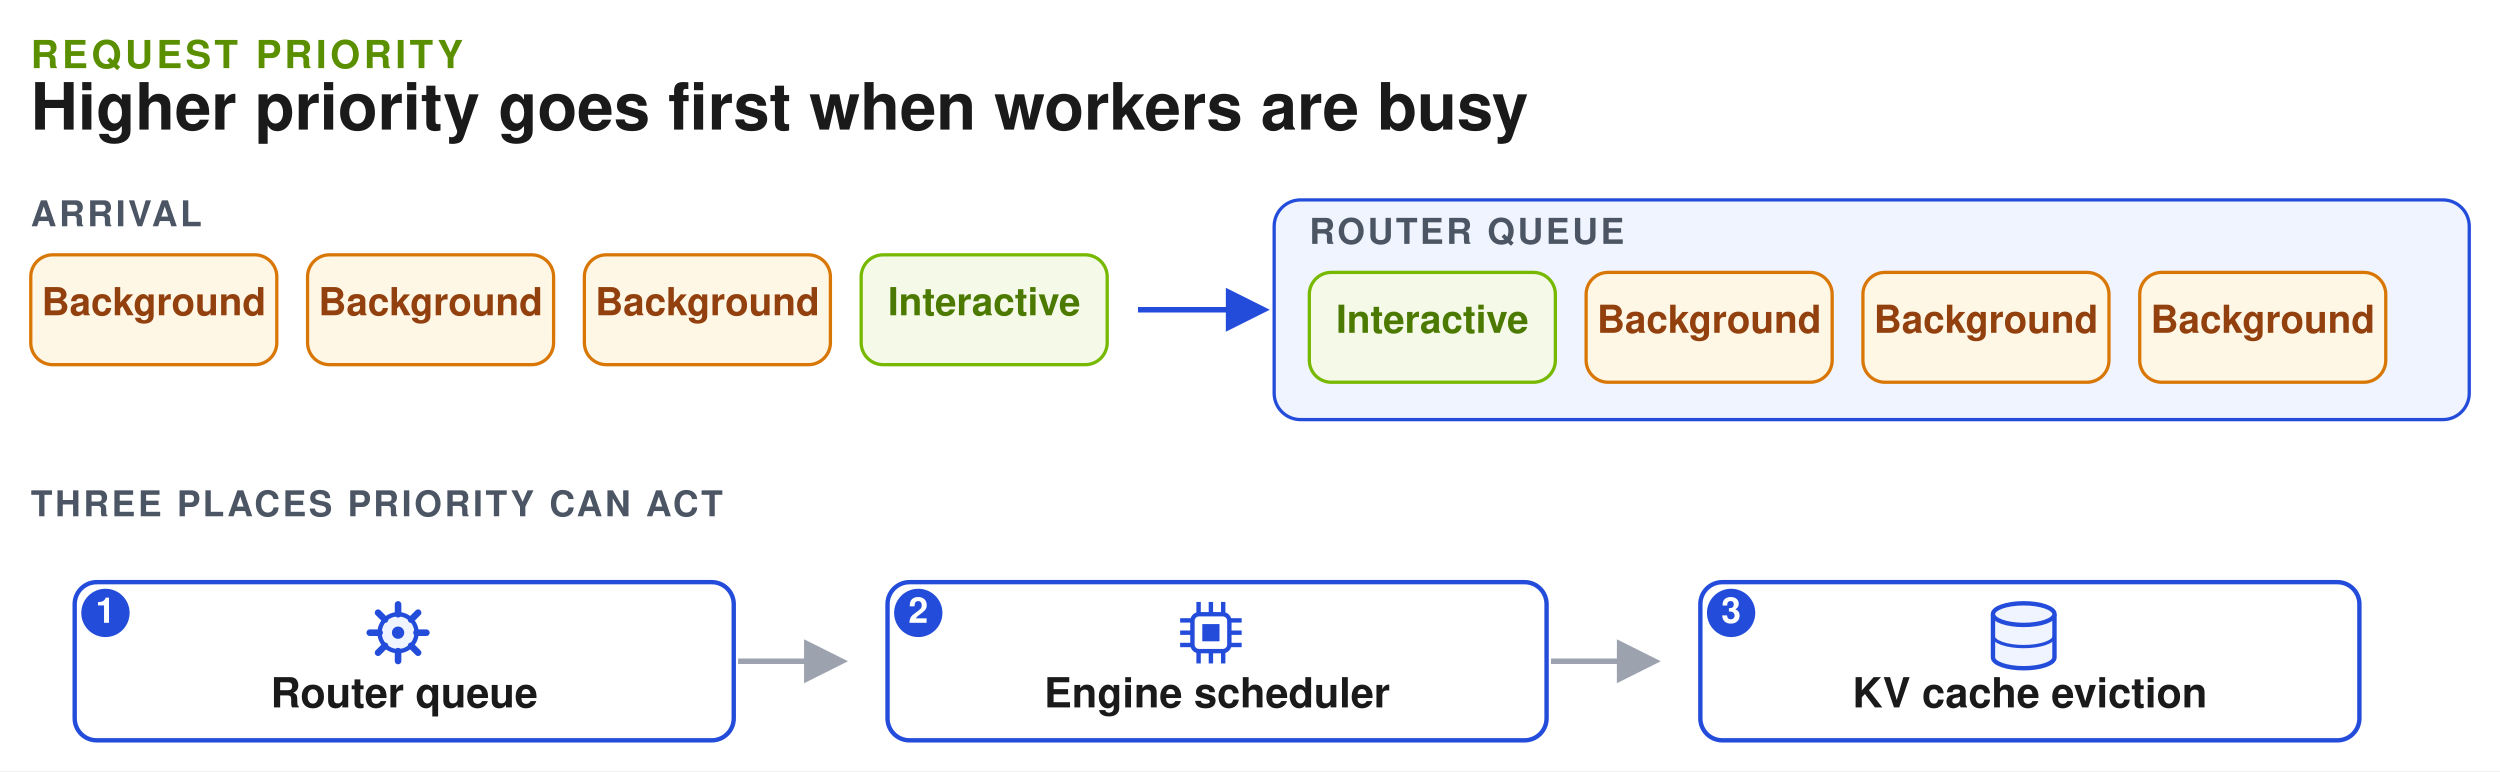
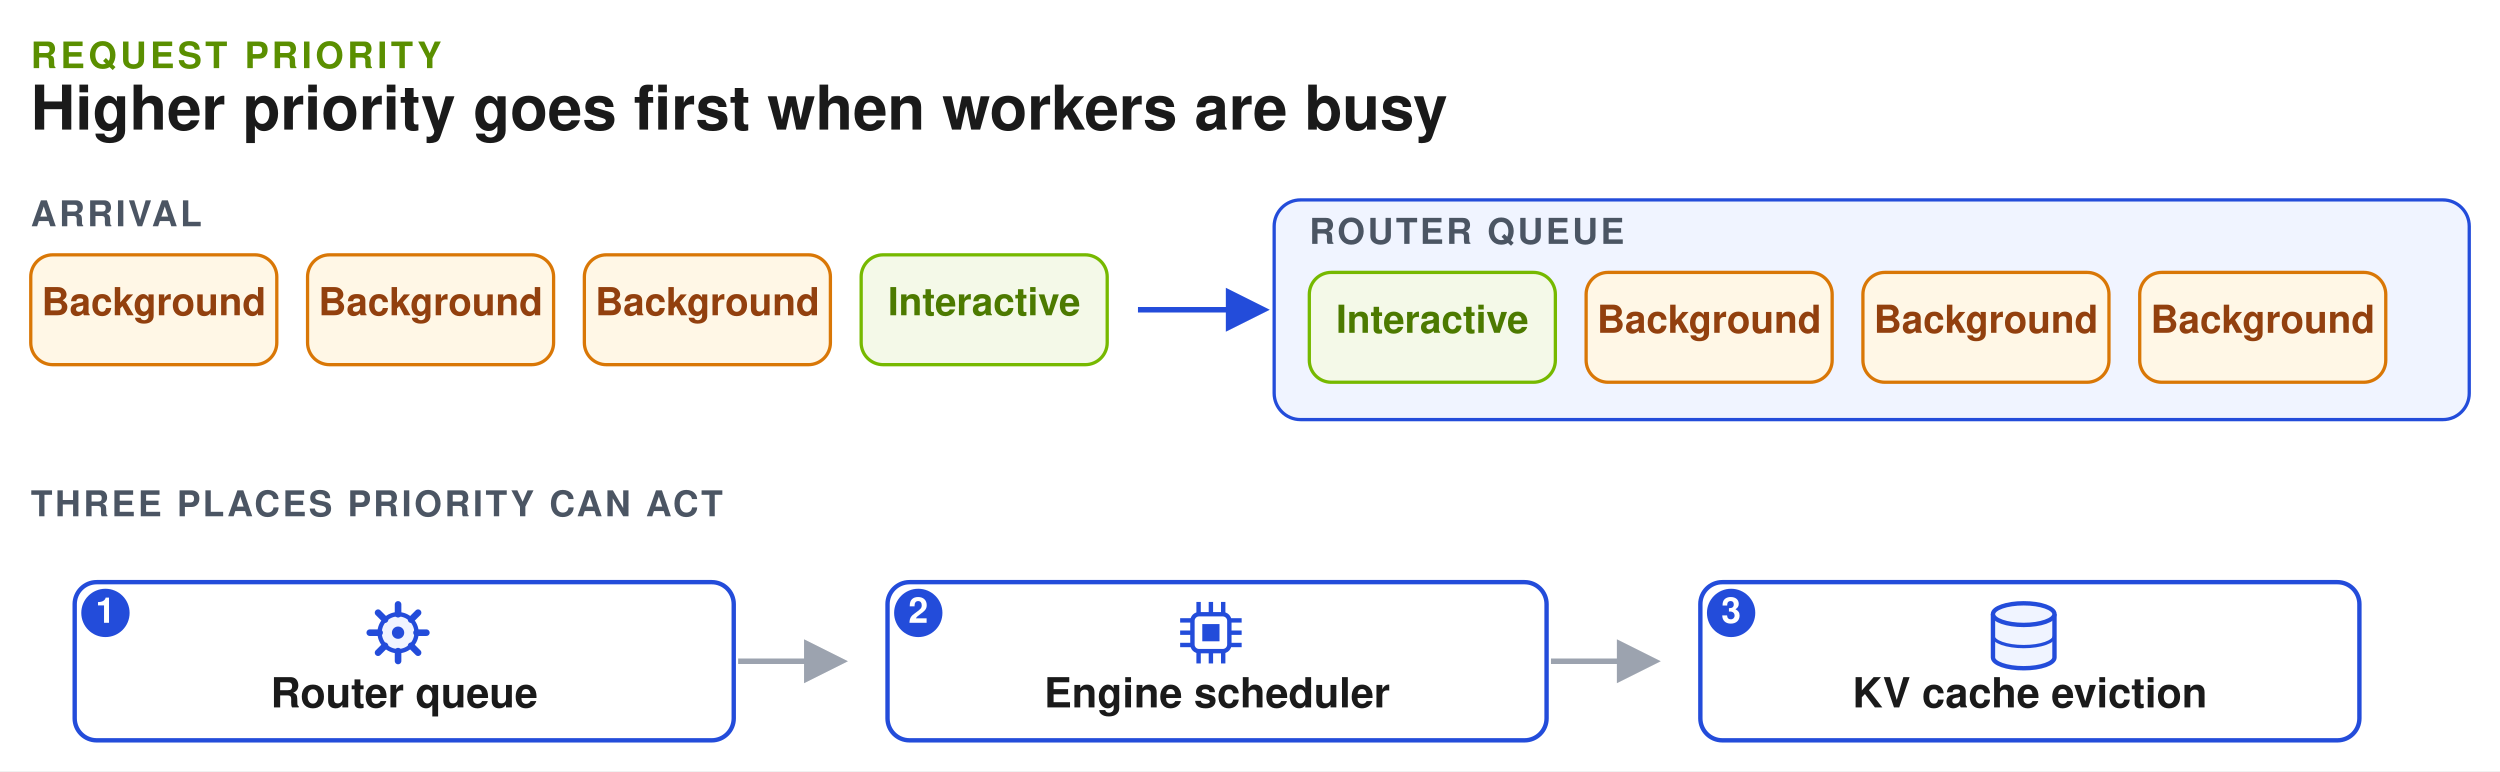
<svg xmlns="http://www.w3.org/2000/svg" width="1138" height="351" viewBox="36 9 1138 351" role="img" aria-labelledby="title desc" font-family="Helvetica, Arial, sans-serif">
  <defs>
    <marker id="arrow" viewBox="0 0 10 10" refX="8" refY="5" markerWidth="8" markerHeight="8" orient="auto">
      <path d="M0,0 L10,5 L0,10 z" fill="#234CDA" />
    </marker>
    <marker id="arrow-green" viewBox="0 0 10 10" refX="8" refY="5" markerWidth="8" markerHeight="8" orient="auto">
      <path d="M0,0 L10,5 L0,10 z" fill="#76B900" />
    </marker>
    <marker id="arrow-gray" viewBox="0 0 10 10" refX="8" refY="5" markerWidth="8" markerHeight="8" orient="auto">
      <path d="M0,0 L10,5 L0,10 z" fill="#9CA3AF" />
    </marker>
    <marker id="arrow-amber" viewBox="0 0 10 10" refX="8" refY="5" markerWidth="8" markerHeight="8" orient="auto">
      <path d="M0,0 L10,5 L0,10 z" fill="#D97706" />
    </marker>
    <marker id="arrow-green-start" viewBox="0 0 10 10" refX="8" refY="5" markerWidth="8" markerHeight="8" orient="auto-start-reverse">
      <path d="M0,0 L10,5 L0,10 z" fill="#76B900" />
    </marker>
  </defs>
  <rect x="36" y="9" width="1138" height="351" fill="#FFFFFF" />
-   <text x="50" y="40" font-size="17.6" font-weight="700" letter-spacing="1.6" fill="#5A8F00">REQUEST PRIORITY</text>
-   <text x="50" y="68" font-size="29.7" font-weight="700" fill="#1A1A1A">Higher priority goes first when workers are busy</text>
+   <text x="50" y="40" font-size="16.6" font-weight="700" letter-spacing="1.6" fill="#5A8F00">REQUEST PRIORITY</text>
+   <text x="50" y="68" font-size="28.1" font-weight="700" fill="#1A1A1A">Higher priority goes first when workers are busy</text>
  <text x="50" y="112" font-size="16.2" font-weight="700" letter-spacing="1.2" fill="#4B5563">ARRIVAL</text>
  <rect x="50.0" y="125.0" width="112" height="50" rx="10" fill="#FFF7E6" stroke="#D97706" stroke-width="1.5" />
  <text x="106.0" y="152.5" font-size="17.6" font-weight="700" fill="#92400E" text-anchor="middle">Background</text>
  <rect x="176.0" y="125.0" width="112" height="50" rx="10" fill="#FFF7E6" stroke="#D97706" stroke-width="1.5" />
  <text x="232.0" y="152.5" font-size="17.6" font-weight="700" fill="#92400E" text-anchor="middle">Background</text>
  <rect x="302.0" y="125.0" width="112" height="50" rx="10" fill="#FFF7E6" stroke="#D97706" stroke-width="1.5" />
  <text x="358.0" y="152.5" font-size="17.6" font-weight="700" fill="#92400E" text-anchor="middle">Background</text>
  <rect x="428.0" y="125.0" width="112" height="50" rx="10" fill="#F4F9E8" stroke="#76B900" stroke-width="1.5" />
  <text x="484.0" y="152.5" font-size="17.6" font-weight="700" fill="#4C7A00" text-anchor="middle">Interactive</text>
  <line x1="554" y1="150" x2="610" y2="150" stroke="#234CDA" stroke-width="2.5" marker-end="url(#arrow)" />
  <rect x="616" y="100" width="544" height="100" rx="12" fill="#F0F4FF" stroke="#234CDA" stroke-width="1.5" />
  <text x="632" y="120" font-size="16.2" font-weight="700" letter-spacing="1.2" fill="#4B5563">ROUTER QUEUE</text>
  <rect x="632.0" y="133.0" width="112" height="50" rx="10" fill="#F4F9E8" stroke="#76B900" stroke-width="1.5" />
  <text x="688.0" y="160.5" font-size="17.6" font-weight="700" fill="#4C7A00" text-anchor="middle">Interactive</text>
  <rect x="758.0" y="133.0" width="112" height="50" rx="10" fill="#FFF7E6" stroke="#D97706" stroke-width="1.5" />
  <text x="814.0" y="160.5" font-size="17.6" font-weight="700" fill="#92400E" text-anchor="middle">Background</text>
  <rect x="884.0" y="133.0" width="112" height="50" rx="10" fill="#FFF7E6" stroke="#D97706" stroke-width="1.5" />
  <text x="940.0" y="160.5" font-size="17.6" font-weight="700" fill="#92400E" text-anchor="middle">Background</text>
  <rect x="1010.0" y="133.0" width="112" height="50" rx="10" fill="#FFF7E6" stroke="#D97706" stroke-width="1.5" />
  <text x="1066.0" y="160.5" font-size="17.6" font-weight="700" fill="#92400E" text-anchor="middle">Background</text>
  <text x="50" y="244" font-size="16.2" font-weight="700" letter-spacing="1.2" fill="#4B5563">THREE PLACES PRIORITY CAN ACT</text>
  <rect x="70.0" y="274.0" width="300" height="72" rx="10" fill="#FFFFFF" stroke="#234CDA" stroke-width="2" />
  <circle cx="217.2" cy="297.0" r="8.4" fill="#F0F4FF" stroke="#234CDA" stroke-width="2" />
  <circle cx="217.2" cy="297.0" r="2.8" fill="#234CDA" />
  <line x1="225.6" y1="297.0" x2="230.08" y2="297.0" stroke="#234CDA" stroke-width="3" stroke-linecap="round" />
  <line x1="223.14" y1="302.94" x2="226.308" y2="306.108" stroke="#234CDA" stroke-width="3" stroke-linecap="round" />
  <line x1="217.2" y1="305.4" x2="217.2" y2="309.88" stroke="#234CDA" stroke-width="3" stroke-linecap="round" />
  <line x1="211.26" y1="302.94" x2="208.092" y2="306.108" stroke="#234CDA" stroke-width="3" stroke-linecap="round" />
  <line x1="208.8" y1="297.0" x2="204.32" y2="297.0" stroke="#234CDA" stroke-width="3" stroke-linecap="round" />
  <line x1="211.26" y1="291.06" x2="208.092" y2="287.892" stroke="#234CDA" stroke-width="3" stroke-linecap="round" />
  <line x1="217.2" y1="288.6" x2="217.2" y2="284.12" stroke="#234CDA" stroke-width="3" stroke-linecap="round" />
  <line x1="223.14" y1="291.06" x2="226.308" y2="287.892" stroke="#234CDA" stroke-width="3" stroke-linecap="round" />
  <text x="220" y="331.0" font-size="18.9" font-weight="700" fill="#1A1A1A" text-anchor="middle">Router queue</text>
  <circle cx="84.0" cy="288.0" r="11" fill="#234CDA" />
  <text x="84.0" y="292.5" font-size="16.2" font-weight="700" fill="#FFFFFF" text-anchor="middle">1</text>
  <rect x="440.0" y="274.0" width="300" height="72" rx="10" fill="#FFFFFF" stroke="#234CDA" stroke-width="2" />
  <rect x="578.8" y="288.6" width="16.8" height="16.8" rx="3" fill="#FFFFFF" stroke="#234CDA" stroke-width="2" />
  <rect x="583.28" y="293.08" width="7.84" height="7.84" fill="#234CDA" />
  <line x1="581.6" y1="283.0" x2="581.6" y2="288.6" stroke="#234CDA" stroke-width="2" />
  <line x1="581.6" y1="305.4" x2="581.6" y2="311.0" stroke="#234CDA" stroke-width="2" />
  <line x1="573.2" y1="291.4" x2="578.8" y2="291.4" stroke="#234CDA" stroke-width="2" />
  <line x1="595.6" y1="291.4" x2="601.2" y2="291.4" stroke="#234CDA" stroke-width="2" />
  <line x1="587.2" y1="283.0" x2="587.2" y2="288.6" stroke="#234CDA" stroke-width="2" />
  <line x1="587.2" y1="305.4" x2="587.2" y2="311.0" stroke="#234CDA" stroke-width="2" />
  <line x1="573.2" y1="297.0" x2="578.8" y2="297.0" stroke="#234CDA" stroke-width="2" />
  <line x1="595.6" y1="297.0" x2="601.2" y2="297.0" stroke="#234CDA" stroke-width="2" />
  <line x1="592.8" y1="283.0" x2="592.8" y2="288.6" stroke="#234CDA" stroke-width="2" />
  <line x1="592.8" y1="305.4" x2="592.8" y2="311.0" stroke="#234CDA" stroke-width="2" />
  <line x1="573.2" y1="302.6" x2="578.8" y2="302.6" stroke="#234CDA" stroke-width="2" />
  <line x1="595.6" y1="302.6" x2="601.2" y2="302.6" stroke="#234CDA" stroke-width="2" />
  <text x="590" y="331.0" font-size="18.9" font-weight="700" fill="#1A1A1A" text-anchor="middle">Engine scheduler</text>
  <circle cx="454.0" cy="288.0" r="11" fill="#234CDA" />
  <text x="454.0" y="292.5" font-size="16.2" font-weight="700" fill="#FFFFFF" text-anchor="middle">2</text>
  <line x1="372" y1="310" x2="418" y2="310" stroke="#9CA3AF" stroke-width="2.5" marker-end="url(#arrow-gray)" />
  <rect x="810.0" y="274.0" width="300" height="72" rx="10" fill="#FFFFFF" stroke="#234CDA" stroke-width="2" />
  <path d="M943.2,288.544 L943.2,308.256 A14.0,4.928 0 0 0 971.2,308.256 L971.2,288.544" fill="#F0F4FF" stroke="#234CDA" stroke-width="2" />
  <ellipse cx="957.2" cy="288.544" rx="14.0" ry="4.928" fill="#F0F4FF" stroke="#234CDA" stroke-width="2" />
  <path d="M943.2,298.4 A14.0,4.928 0 0 0 971.2,298.4" fill="none" stroke="#234CDA" stroke-width="1.5" />
  <text x="960" y="331.0" font-size="18.9" font-weight="700" fill="#1A1A1A" text-anchor="middle">KV cache eviction</text>
  <circle cx="824.0" cy="288.0" r="11" fill="#234CDA" />
  <text x="824.0" y="292.5" font-size="16.2" font-weight="700" fill="#FFFFFF" text-anchor="middle">3</text>
  <line x1="742" y1="310" x2="788" y2="310" stroke="#9CA3AF" stroke-width="2.5" marker-end="url(#arrow-gray)" />
</svg>
